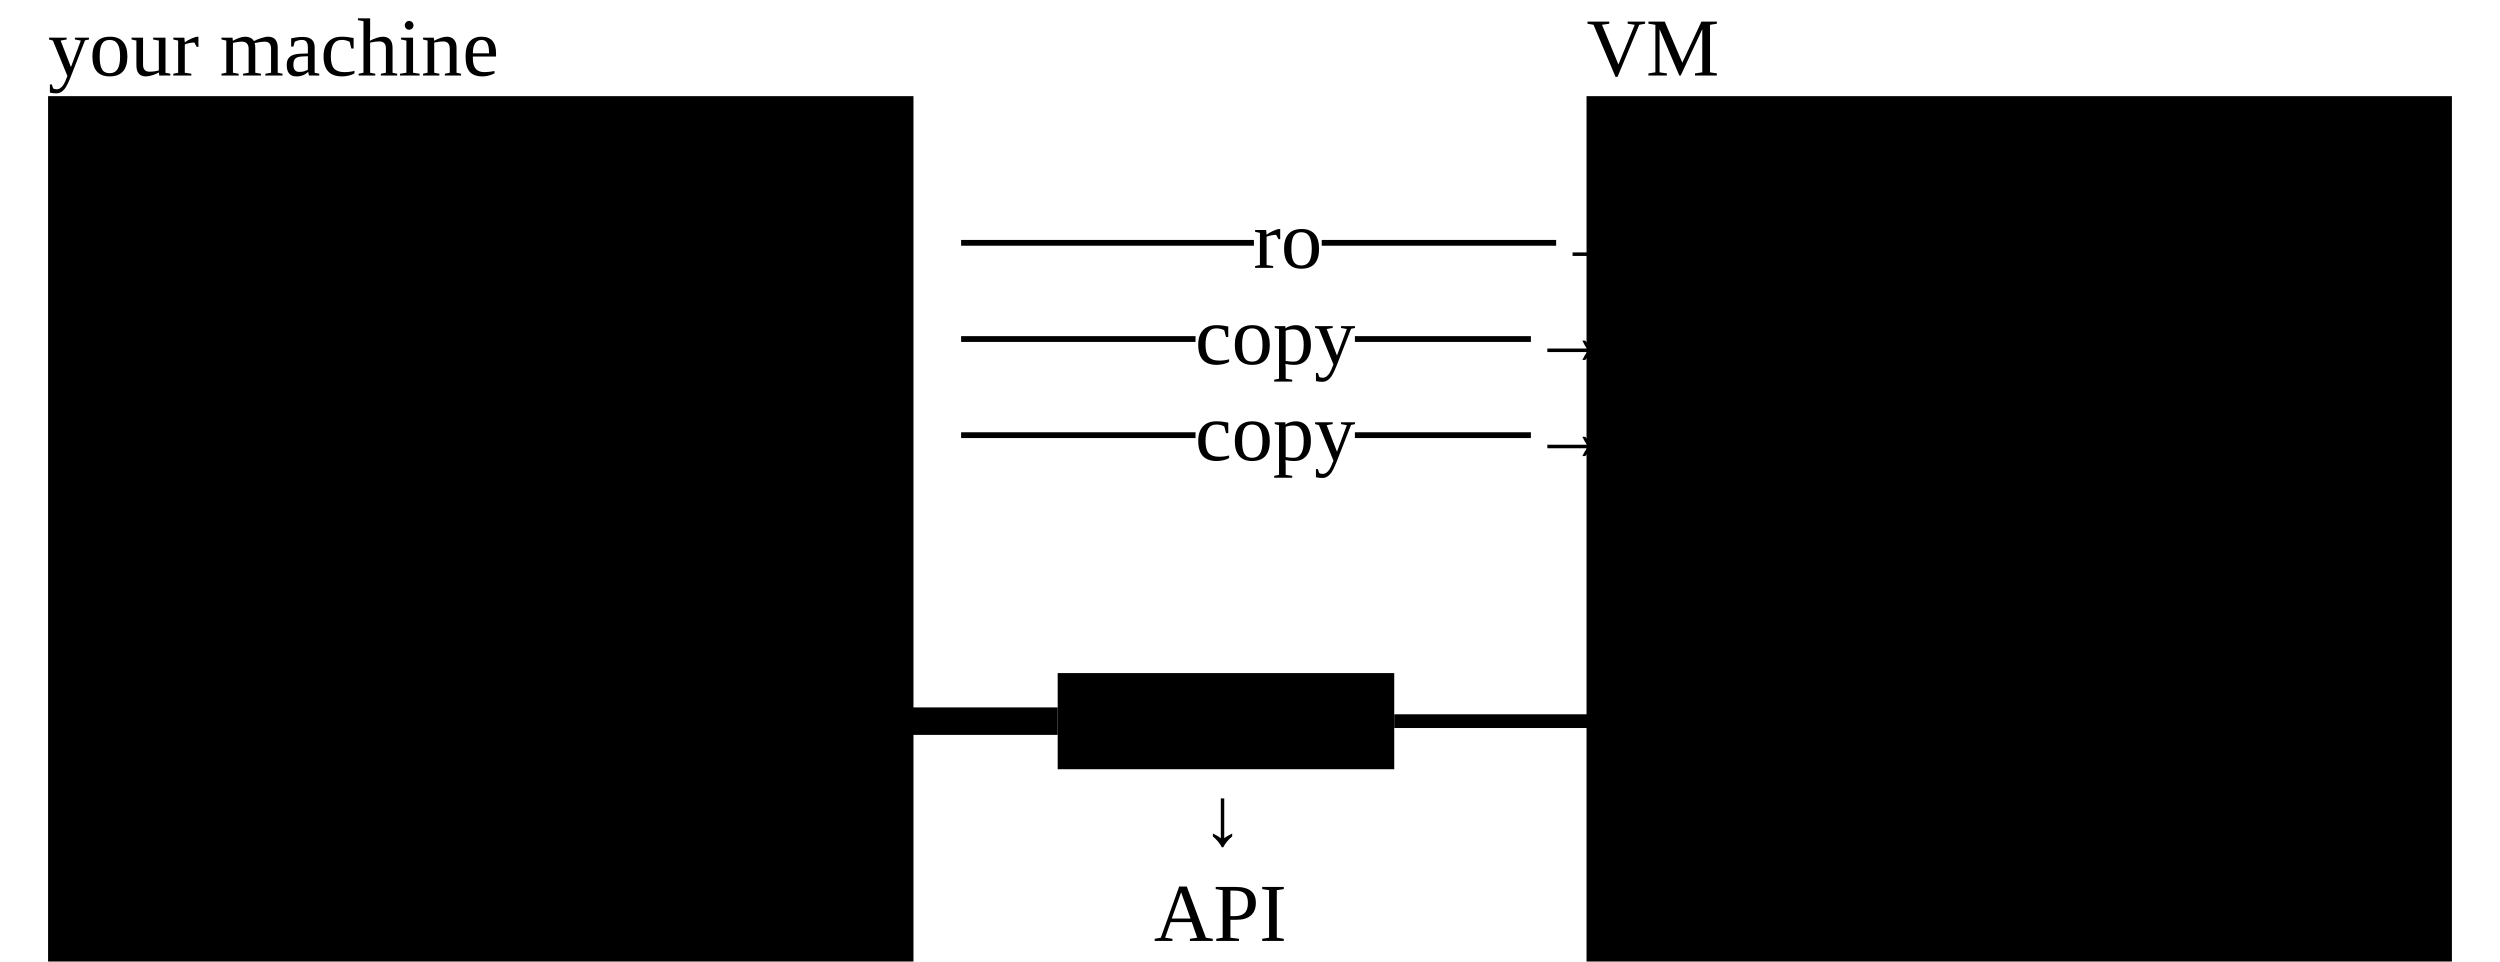
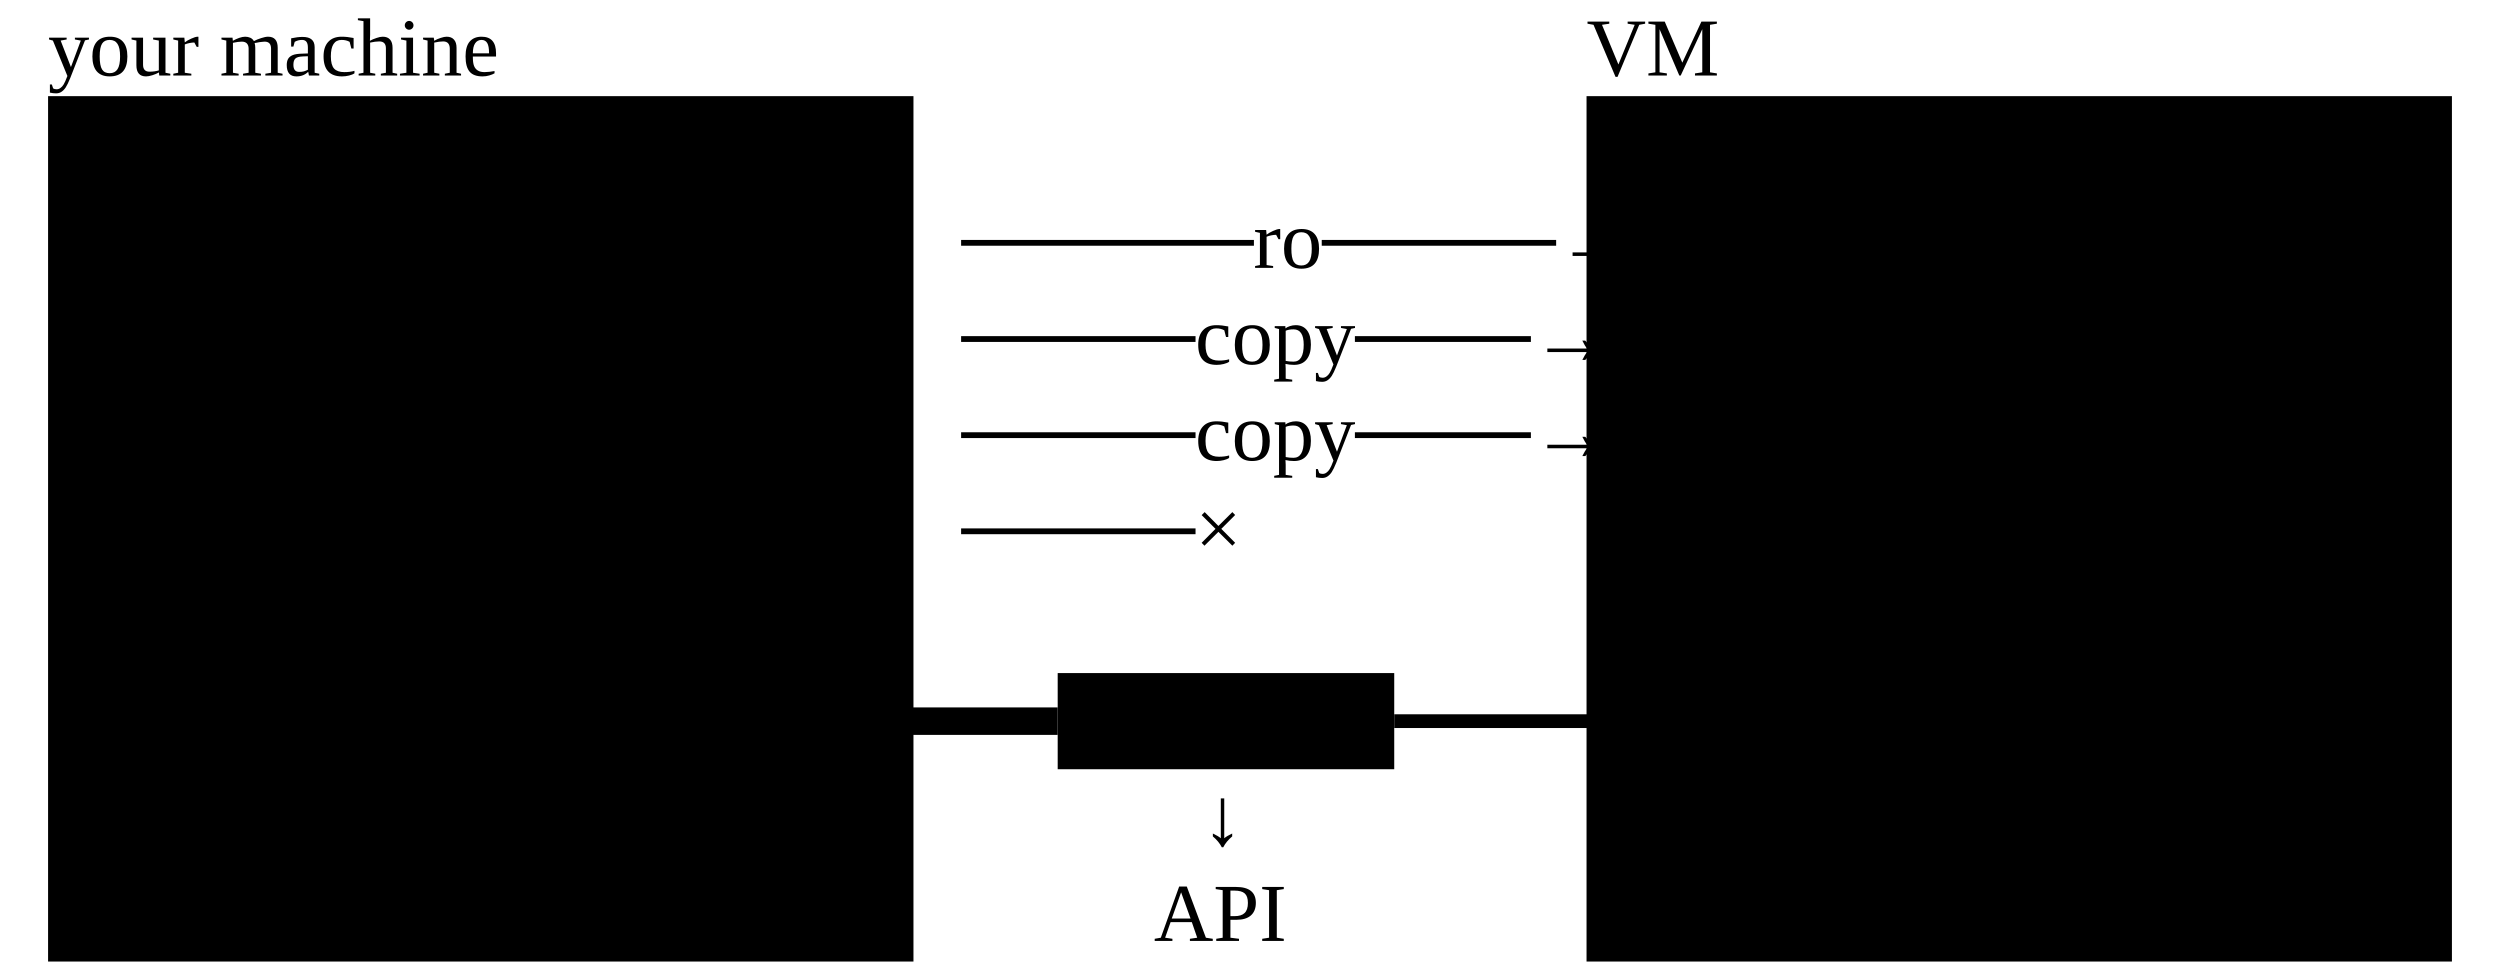
<svg xmlns="http://www.w3.org/2000/svg" viewBox="0 0 364 140" role="img" aria-labelledby="art-agents">
  <text class="m" x="7" y="11">your machine</text>
  <rect class="f" x="7" y="14" width="126" height="126" />
  <rect class="s" x="8" y="15" width="124" height="124" />
  <text class="t" x="14" y="39">skills</text>
  <text class="t" x="14" y="53">settings</text>
  <text class="t" x="14" y="67">MCP servers</text>
  <rect class="a" x="14" y="98" width="49" height="14" />
  <text class="k" x="21" y="109">token</text>
  <text class="m" x="140" y="39">─────ro────→</text>
  <text class="m" x="140" y="53">────copy───→</text>
  <text class="m" x="140" y="67">────copy───→</text>
+   <text class="t" x="14" y="81">history</text>
+   <text class="d" x="70" y="81">stays</text>
+   <text class="d" x="140" y="81">────×</text>
  <rect class="a" x="63" y="103" width="91" height="4" />
+   <rect class="t mover mover-token" x="63" y="103" width="4" height="4" />
  <rect class="f" x="154" y="98" width="49" height="14" />
  <text class="t" x="161" y="109">proxy</text>
  <rect class="m" x="203" y="104" width="35" height="2" />
  <text class="a" x="175" y="123">↓</text>
  <text class="a" x="168" y="137">API</text>
  <text class="m" x="231" y="11">VM</text>
  <rect class="f" x="231" y="14" width="126" height="126" />
  <rect class="s" x="232" y="15" width="124" height="124" />
  <rect class="a" x="238" y="29" width="56" height="12" />
  <text class="k" x="245" y="39">claude</text>
  <rect class="a" x="238" y="43" width="49" height="12" />
  <text class="k" x="245" y="53">codex</text>
  <rect class="a" x="238" y="57" width="70" height="12" />
  <text class="k" x="245" y="67">opencode</text>
  <text class="m" x="238" y="109">░░░░░░░</text>
</svg>
